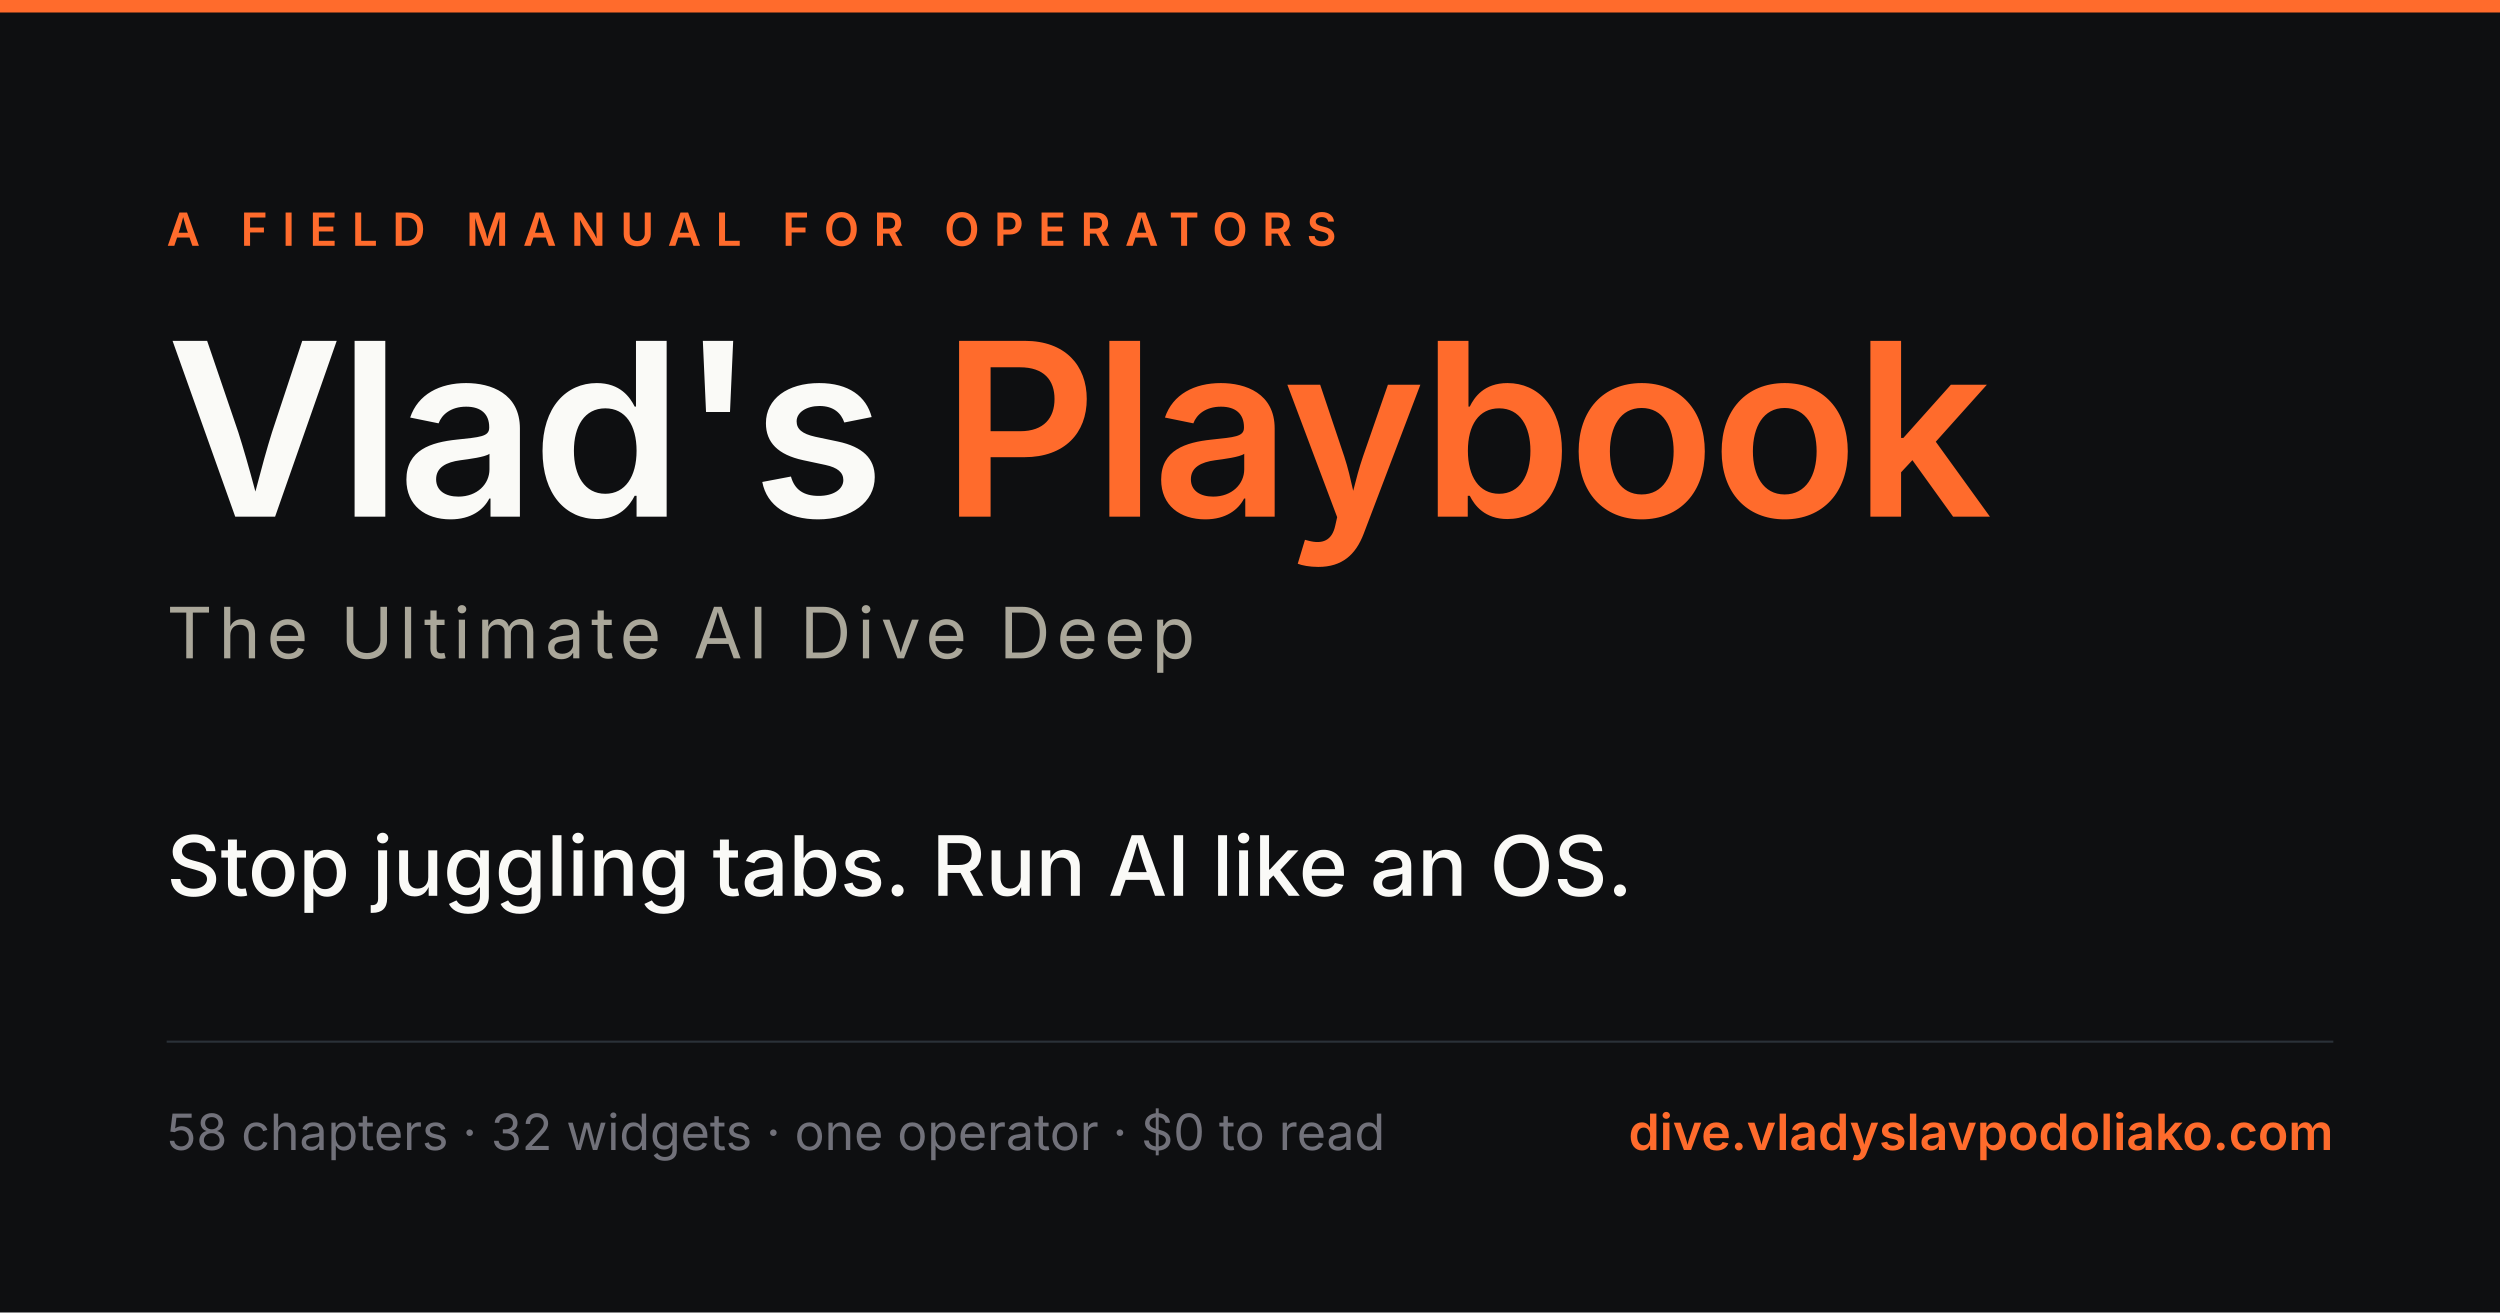
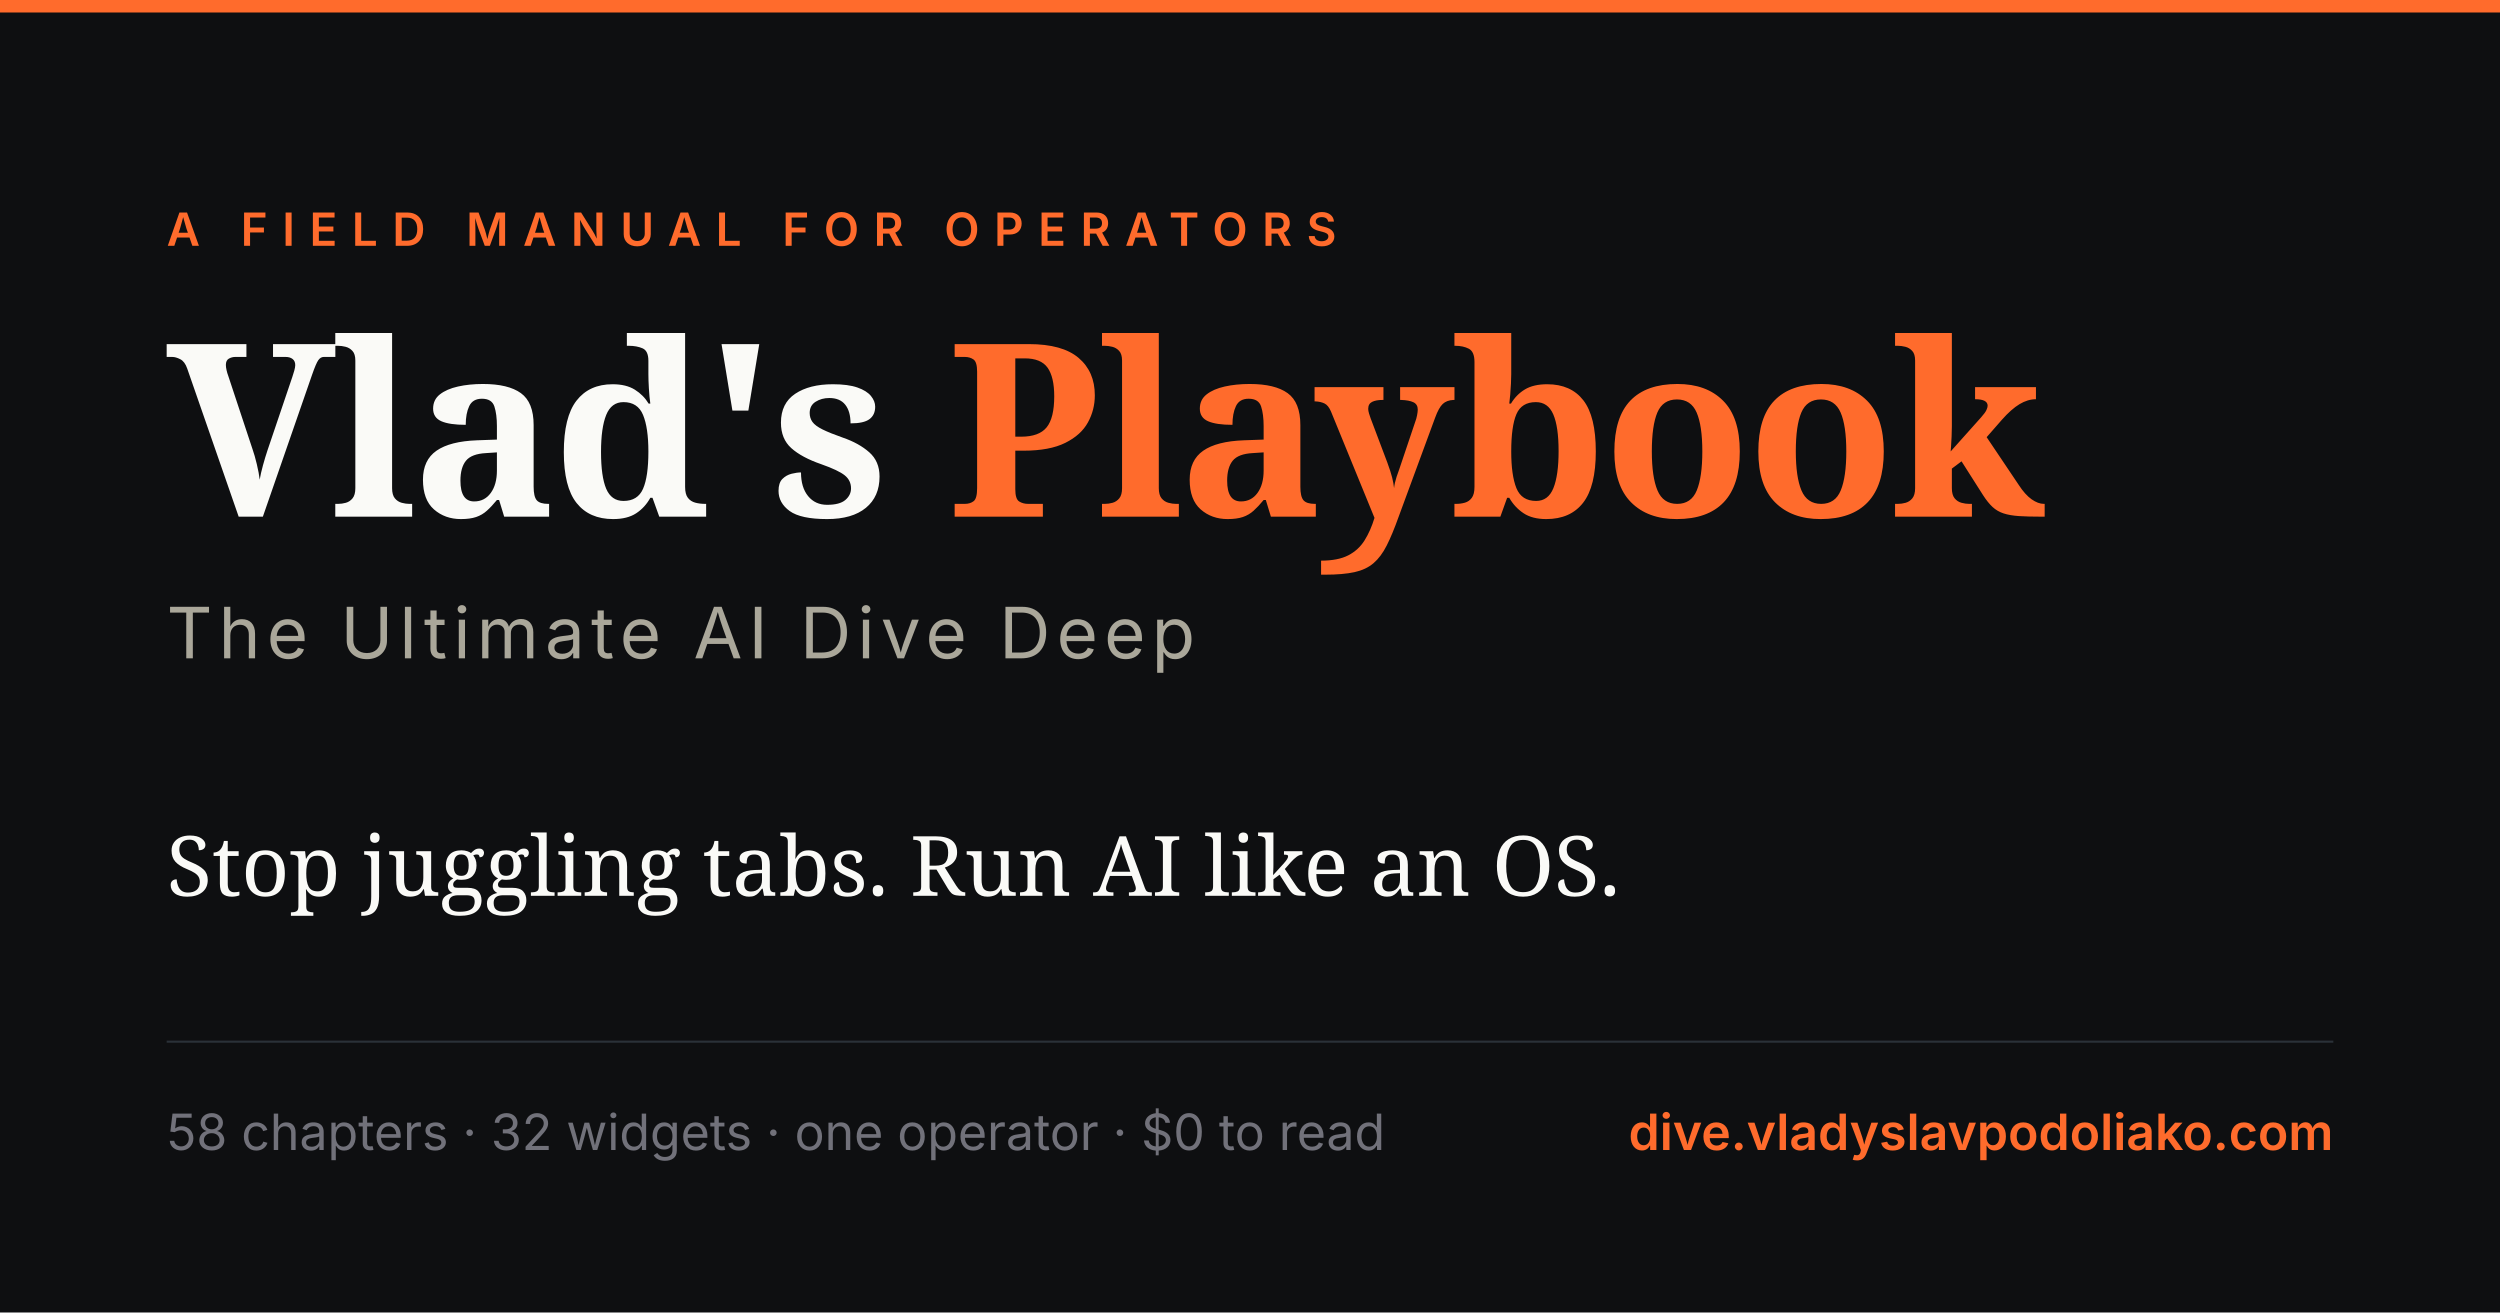
<svg xmlns="http://www.w3.org/2000/svg" viewBox="0 0 1200 630" width="1200" height="630" font-family="Inter, system-ui, sans-serif">
  <rect width="1200" height="630" fill="#0E0F11" />
  <rect x="0" y="0" width="1200" height="6" fill="#FF6B2C" />
  <text x="80" y="118" fill="#FF6B2C" font-size="22" letter-spacing="7" font-weight="600">A FIELD MANUAL FOR OPERATORS</text>
-   <text x="80" y="248" fill="#FAFAF7" font-size="116" font-weight="600" font-family="Source Serif 4, Georgia, serif" letter-spacing="-2">Vlad's <tspan fill="#FF6B2C">Playbook</tspan>
+   <text x="80" y="248" fill="#FAFAF7" font-size="116" font-weight="600" font-family="'Source Serif 4', Georgia, serif" letter-spacing="-2">Vlad's <tspan fill="#FF6B2C">Playbook</tspan>
  </text>
  <text x="80" y="316" fill="#AAA79A" font-size="34" letter-spacing="3">The Ultimate AI Dive Deep</text>
-   <text x="80" y="430" fill="#FAFAF7" font-size="40" font-weight="500" font-family="Source Serif 4, Georgia, serif">Stop juggling tabs. Run AI like an OS.</text>
+   <text x="80" y="430" fill="#FAFAF7" font-size="40" font-weight="500" font-family="'Source Serif 4', Georgia, serif">Stop juggling tabs. Run AI like an OS.</text>
  <line x1="80" y1="500" x2="1120" y2="500" stroke="#2A3138" stroke-width="1" />
  <text x="80" y="552" fill="#71717A" font-size="24">58 chapters · 32 widgets · one operator · $0 to read</text>
  <text x="1120" y="552" fill="#FF6B2C" font-size="24" font-weight="600" text-anchor="end">dive.vladyslavpodoliako.com</text>
</svg>
